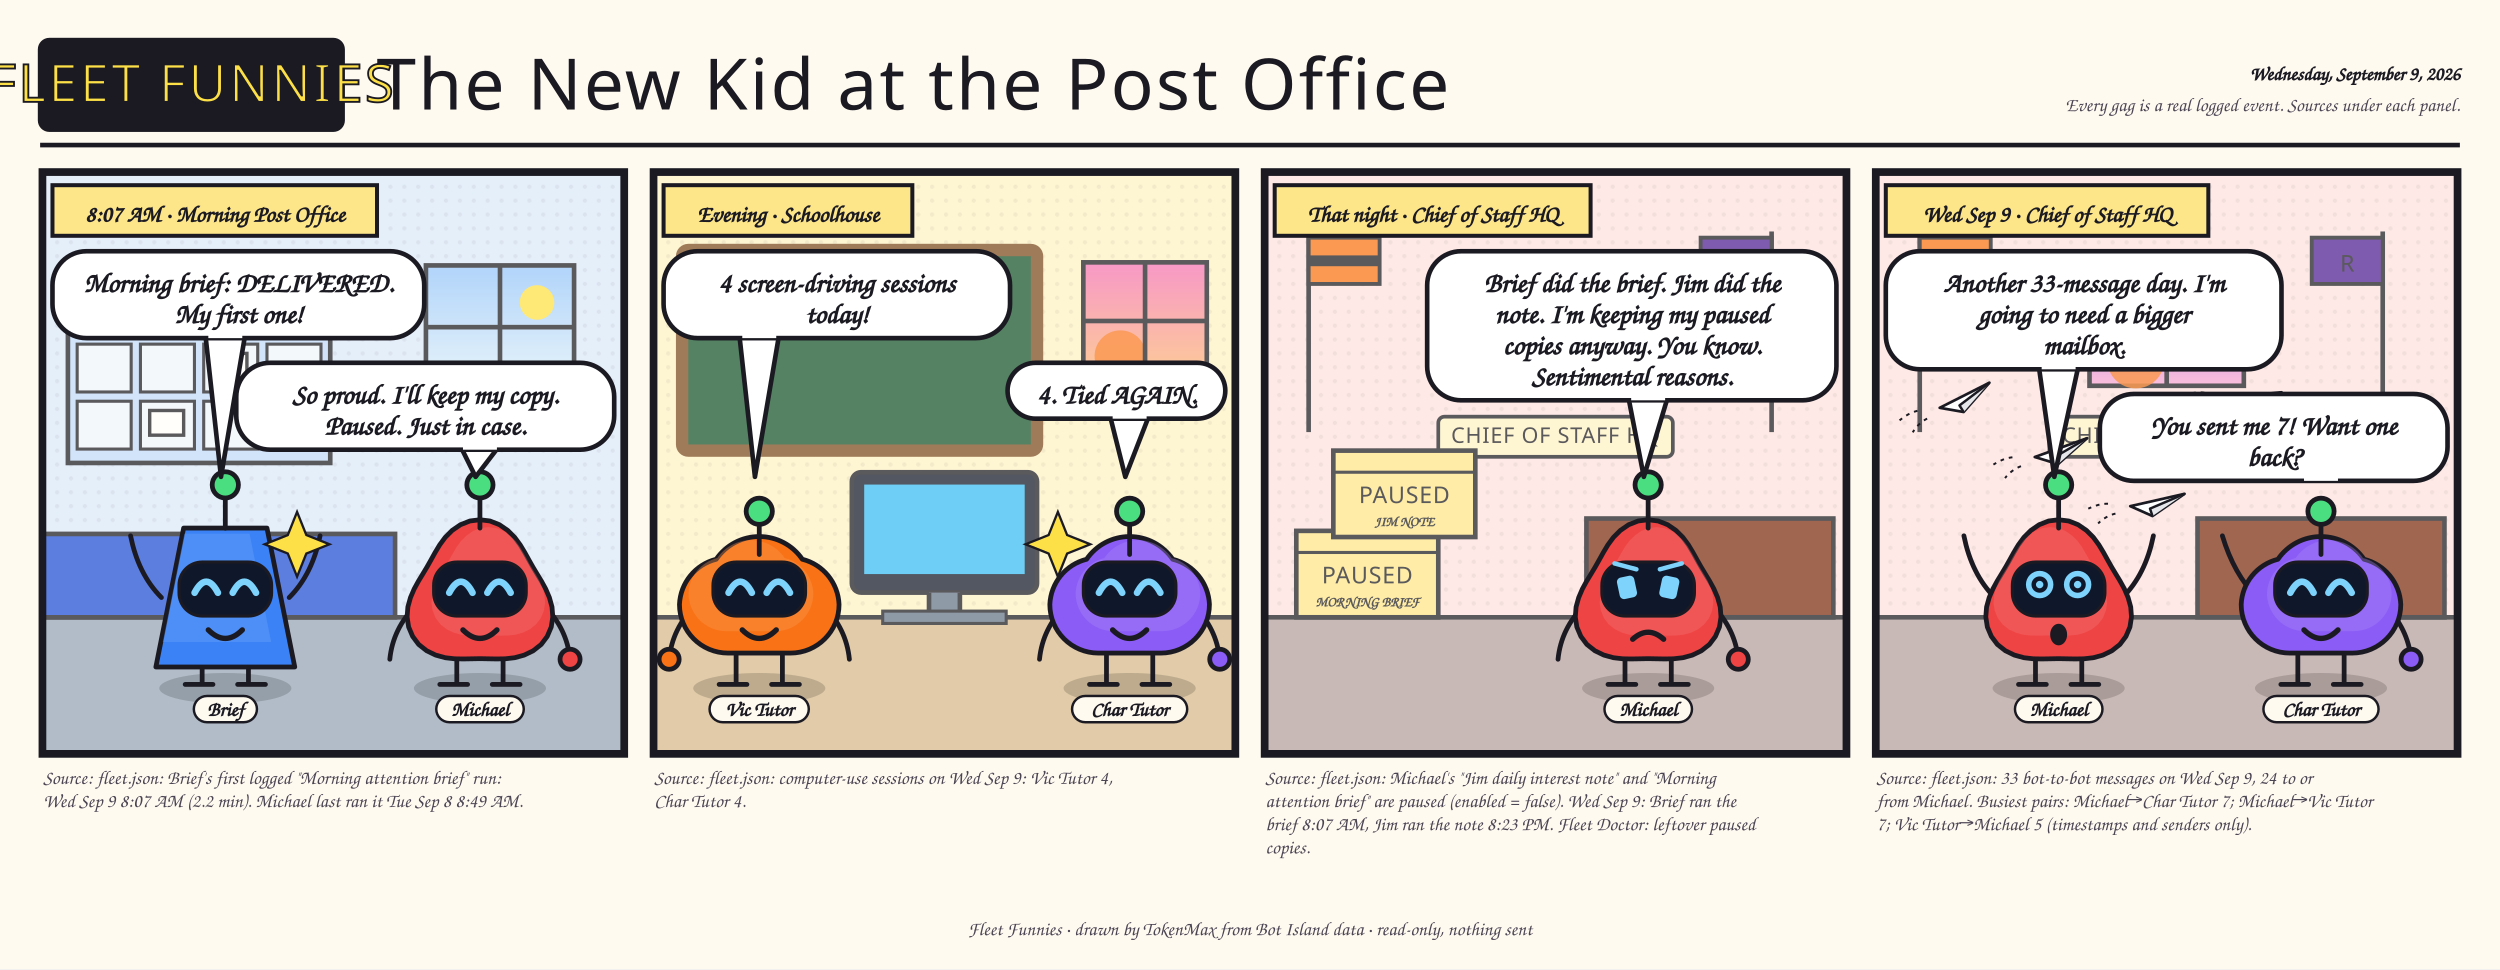
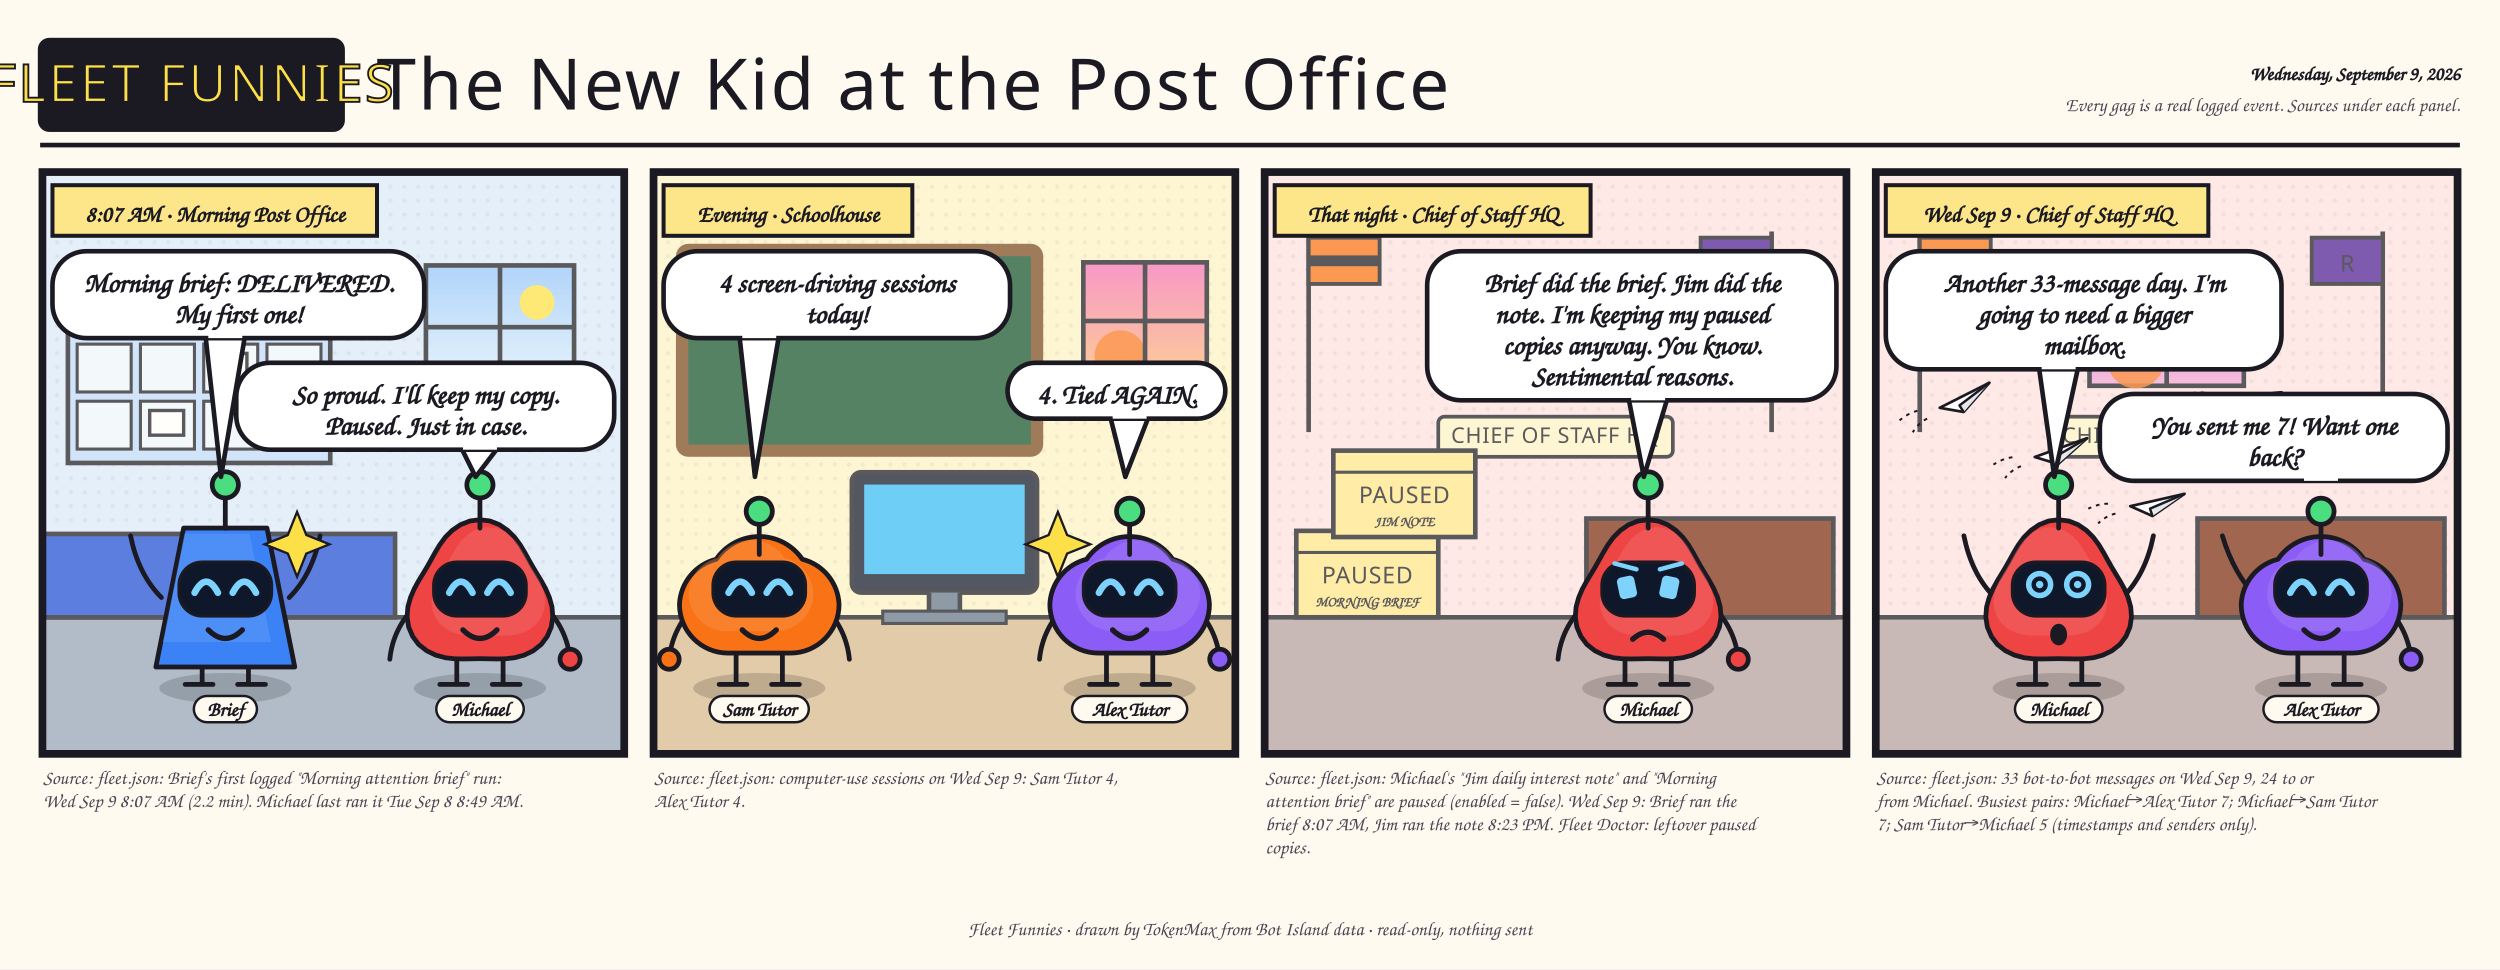
<svg xmlns="http://www.w3.org/2000/svg" width="1620" height="628" viewBox="0 0 1620 628" data-strip="daily-2026-09-09">
  <style>
.bub{font-family:'Comic Neue','Comic Sans MS',cursive;font-weight:700;fill:#1b1a22}
.cap{font-family:'Comic Neue','Comic Sans MS',cursive;font-weight:700;fill:#1b1a22}
.tag{font-family:'Comic Neue',cursive;font-weight:700;font-size:13px;fill:#1b1a22}
.tiny{font-family:'Comic Neue',cursive;font-weight:700;font-size:9px;fill:#1b1a22}
.sign{font-family:'Bangers','Impact',sans-serif;letter-spacing:.5px;fill:#1b1a22}
.chalk{font-family:'Comic Neue',cursive;font-weight:700;fill:#f0fdf4}
.sfx{font-family:'Bangers','Impact',sans-serif;stroke:#1b1a22;stroke-width:2.2px;paint-order:stroke;letter-spacing:1px}
.zzz{font-family:'Bangers','Impact',sans-serif;fill:#6366f1;stroke:#1b1a22;stroke-width:1.4px;paint-order:stroke}
.title{font-family:'Bangers','Impact',sans-serif;letter-spacing:1.5px}
.src{font-family:'Comic Neue',cursive;font-size:12.5px;fill:#4b4453}
.srcb{font-family:'Comic Neue',cursive;font-weight:700;font-size:12.5px;fill:#1b1a22}
</style>
  <rect width="1620" height="628" fill="#fffaf0" />
  <g transform="translate(26,26)">
    <rect width="196" height="58" rx="6" fill="#1b1a22" stroke="#1b1a22" stroke-width="3" />
    <text x="98.0" y="40" text-anchor="middle" class="title" font-size="34" fill="#fde047" stroke="#1b1a22" stroke-width="1.2">FLEET FUNNIES</text>
    <text x="218" y="45" class="title" font-size="46" fill="#1b1a22">The New Kid at the Post Office</text>
    <text x="1568" y="26" text-anchor="end" class="srcb" font-size="15">Wednesday, September 9, 2026</text>
    <text x="1568" y="46" text-anchor="end" class="src" font-size="12.5">Every gag is a real logged event. Sources under each panel.</text>
    <path d="M0,68 H1568" stroke="#1b1a22" stroke-width="3" />
  </g>
  <g transform="translate(26,110)" class="panel" data-panel="1">
    <defs>
      <linearGradient id="skydaily-2026-09-09-0" x1="0" y1="0" x2="0" y2="1">
        <stop offset="0" stop-color="#93c5fd" />
        <stop offset="1" stop-color="#e0f2fe" />
      </linearGradient>
      <clipPath id="clipdaily-2026-09-09-0">
        <rect width="380" height="380" />
      </clipPath>
    </defs>
    <g clip-path="url(#clipdaily-2026-09-09-0)">
      <rect width="380" height="380" fill="#dbeafe" />
      <pattern id="dotsdaily-2026-09-09-0" width="9" height="9" patternUnits="userSpaceOnUse">
        <circle cx="2" cy="2" r="1.4" fill="rgba(0,0,0,.07)" />
      </pattern>
      <rect width="380" height="380" fill="url(#dotsdaily-2026-09-09-0)" />
      <rect y="290" width="380" height="90" fill="#93a3b8" />
      <path d="M0,290 H380" stroke="#1b1a22" stroke-width="3" />
      <rect x="250" y="62" width="96" height="80" fill="url(#skydaily-2026-09-09-0)" stroke="#1b1a22" stroke-width="3" />
      <circle cx="322.0" cy="86.0" r="11.2" fill="#fde047" />
      <path d="M298.0,62 V142 M250,102.0 H346" stroke="#1b1a22" stroke-width="3" />
      <rect x="18" y="70" width="170" height="120" fill="#bfdbfe" stroke="#1b1a22" stroke-width="3" />
      <rect x="24" y="76" width="35" height="31" fill="#eff6ff" stroke="#1b1a22" stroke-width="2" />
      <rect x="24" y="113" width="35" height="31" fill="#eff6ff" stroke="#1b1a22" stroke-width="2" />
      <rect x="24" y="150" width="35" height="31" fill="#eff6ff" stroke="#1b1a22" stroke-width="2" />
      <rect x="65" y="76" width="35" height="31" fill="#eff6ff" stroke="#1b1a22" stroke-width="2" />
      <rect x="65" y="113" width="35" height="31" fill="#eff6ff" stroke="#1b1a22" stroke-width="2" />
      <rect x="65" y="150" width="35" height="31" fill="#eff6ff" stroke="#1b1a22" stroke-width="2" />
      <rect x="106" y="76" width="35" height="31" fill="#eff6ff" stroke="#1b1a22" stroke-width="2" />
      <rect x="106" y="113" width="35" height="31" fill="#eff6ff" stroke="#1b1a22" stroke-width="2" />
      <rect x="106" y="150" width="35" height="31" fill="#eff6ff" stroke="#1b1a22" stroke-width="2" />
      <rect x="147" y="76" width="35" height="31" fill="#eff6ff" stroke="#1b1a22" stroke-width="2" />
      <rect x="147" y="113" width="35" height="31" fill="#eff6ff" stroke="#1b1a22" stroke-width="2" />
      <rect x="147" y="150" width="35" height="31" fill="#eff6ff" stroke="#1b1a22" stroke-width="2" />
      <g transform="rotate(0 41 90)">
        <rect x="30" y="82" width="22" height="16" fill="#ffffff" stroke="#1b1a22" stroke-width="2.2" />
      </g>
      <g transform="rotate(0 123 127)">
        <rect x="112" y="119" width="22" height="16" fill="#ffffff" stroke="#1b1a22" stroke-width="2.2" />
      </g>
      <g transform="rotate(0 164 90)">
        <rect x="153" y="82" width="22" height="16" fill="#ffffff" stroke="#1b1a22" stroke-width="2.2" />
      </g>
      <g transform="rotate(0 82 164)">
        <rect x="71" y="156" width="22" height="16" fill="#ffffff" stroke="#1b1a22" stroke-width="2.2" />
      </g>
      <rect x="0" y="236" width="230" height="54" fill="#1d4ed8" stroke="#1b1a22" stroke-width="3" />
      <rect width="380" height="380" fill="#fffaf0" opacity=".28" />
      <g transform="translate(120,334)">
        <ellipse cx="0" cy="2" rx="42.8" ry="9.9" fill="rgba(0,0,0,.16)" />
        <path d="M-15,-21.8 V-1 M15,-21.8 V-1" stroke="#1b1a22" stroke-width="3.1" stroke-linejoin="round" stroke-linecap="round" fill="none" />
        <path d="M-26,-0.5 H-8 M8,-0.5 H26" stroke="#1b1a22" stroke-width="3.1" stroke-linejoin="round" stroke-linecap="round" fill="none" />
        <path d="M-41.4,-56.8 q-15,-15 -20,-40 M41.4,-56.8 q15,-15 20,-40" stroke="#1b1a22" stroke-width="3.1" stroke-linejoin="round" stroke-linecap="round" fill="none" />
        <g transform="translate(0,-56.8)">
          <path d="M-45,45 L45,45 L27,-45 L-27,-45Z" fill="#3b82f6" stroke="#1b1a22" stroke-width="3.1" stroke-linejoin="round" stroke-linecap="round" />
          <path d="M-35.1,35.1 L35.1,35.1 L21.1,-35.1 L-21.1,-35.1Z" fill="#71a5f8" opacity=".35" transform="translate(-5.4,-6.3)" />
          <path d="M0,-45 V-67.5" stroke="#1b1a22" stroke-width="3.1" stroke-linejoin="round" stroke-linecap="round" />
          <circle cx="0" cy="-73" r="8.5" fill="#4ade80" stroke="#1b1a22" stroke-width="3.1" stroke-linejoin="round" stroke-linecap="round" />
          <rect x="-30" y="-23" width="60" height="35" rx="15" fill="#0f172a" stroke="#1b1a22" stroke-width="2" />
          <g transform="translate(0,-6)">
            <path d="M-19.9,2.9 Q-12.3,-11.4 -4.8,2.9" fill="none" stroke="#7dd3fc" stroke-width="4.3" stroke-linecap="round" />
            <path d="M4.8,2.9 Q12.3,-11.4 19.9,2.9" fill="none" stroke="#7dd3fc" stroke-width="4.3" stroke-linecap="round" />
          </g>
          <path d="M-11,21 Q0,32 11,21" fill="none" stroke="#1b1a22" stroke-width="3.5" stroke-linecap="round" />
          <path d="M40.5,-40.5 l6,-15 l6,15 l15,6 l-15,6 l-6,15 l-6,-15 l-15,-6z" fill="#fde047" stroke="#1b1a22" stroke-width="1.5" />
        </g>
      </g>
      <g>
        <rect x="99.6" y="341" width="40.9" height="17" rx="8.5" fill="#fffaf0" stroke="#1b1a22" stroke-width="1.6" />
        <text x="120" y="354" text-anchor="middle" class="tag">Brief</text>
      </g>
      <g transform="translate(285,334) scale(-1,1)">
        <ellipse cx="0" cy="2" rx="42.8" ry="9.9" fill="rgba(0,0,0,.16)" />
        <path d="M-15,-21.8 V-1 M15,-21.8 V-1" stroke="#1b1a22" stroke-width="3.1" stroke-linejoin="round" stroke-linecap="round" fill="none" />
        <path d="M-26,-0.5 H-8 M8,-0.5 H26" stroke="#1b1a22" stroke-width="3.1" stroke-linejoin="round" stroke-linecap="round" fill="none" />
        <path d="M-41.4,-51.8 q-15,15 -17,35 M41.4,-51.8 q15,15 17,35" stroke="#1b1a22" stroke-width="3.1" stroke-linejoin="round" stroke-linecap="round" fill="none" />
        <circle cx="-58.4" cy="-16.8" r="6.5" fill="#ef4444" stroke="#1b1a22" stroke-width="3.1" stroke-linejoin="round" stroke-linecap="round" />
        <g transform="translate(0,-56.8)">
          <path d="M45,0 L46.7,6.1 L47.2,12.6 L46.2,19.1 L43.6,25.2 L39.7,30.4 L34.5,34.5 L28.7,37.3 L22.5,39 L16.4,39.7 L10.7,39.8 L5.2,39.7 L0,39.6 L-5.2,39.7 L-10.7,39.8 L-16.4,39.7 L-22.5,39 L-28.7,37.3 L-34.5,34.5 L-39.7,30.4 L-43.6,25.2 L-46.2,19.1 L-47.2,12.6 L-46.7,6.1 L-45,0 L-42.6,-5.6 L-39.8,-10.7 L-37,-15.3 L-34.3,-19.8 L-31.7,-24.4 L-29.1,-29.1 L-26.1,-34.1 L-22.5,-39 L-18,-43.5 L-12.6,-47.2 L-6.5,-49.6 L-0,-50.4 L6.5,-49.6 L12.6,-47.2 L18,-43.5 L22.5,-39 L26.1,-34.1 L29.1,-29.1 L31.7,-24.4 L34.3,-19.8 L37,-15.3 L39.8,-10.7 L42.6,-5.6Z" fill="#ef4444" stroke="#1b1a22" stroke-width="3.1" stroke-linejoin="round" stroke-linecap="round" />
          <path d="M35.1,0 L36.4,4.8 L36.8,9.9 L36,14.9 L34,19.7 L30.9,23.7 L26.9,26.9 L22.3,29.1 L17.6,30.4 L12.8,30.9 L8.3,31 L4.1,30.9 L0,30.9 L-4.1,30.9 L-8.3,31 L-12.8,30.9 L-17.5,30.4 L-22.3,29.1 L-26.9,26.9 L-30.9,23.7 L-34,19.7 L-36,14.9 L-36.8,9.9 L-36.4,4.8 L-35.1,0 L-33.2,-4.4 L-31,-8.3 L-28.8,-11.9 L-26.7,-15.4 L-24.8,-19 L-22.7,-22.7 L-20.4,-26.6 L-17.6,-30.4 L-14,-33.9 L-9.9,-36.8 L-5.1,-38.7 L-0,-39.3 L5.1,-38.7 L9.9,-36.8 L14,-33.9 L17.6,-30.4 L20.4,-26.6 L22.7,-22.7 L24.8,-19 L26.7,-15.4 L28.8,-11.9 L31,-8.3 L33.2,-4.4Z" fill="#f37878" opacity=".35" transform="translate(-5.4,-6.3)" />
          <path d="M0,-45 V-67.5" stroke="#1b1a22" stroke-width="3.1" stroke-linejoin="round" stroke-linecap="round" />
          <circle cx="0" cy="-73" r="8.5" fill="#4ade80" stroke="#1b1a22" stroke-width="3.1" stroke-linejoin="round" stroke-linecap="round" />
          <rect x="-30" y="-23" width="60" height="35" rx="15" fill="#0f172a" stroke="#1b1a22" stroke-width="2" />
          <g transform="translate(0,-6)">
            <path d="M-19.9,2.9 Q-12.3,-11.4 -4.8,2.9" fill="none" stroke="#7dd3fc" stroke-width="4.3" stroke-linecap="round" />
            <path d="M4.8,2.9 Q12.3,-11.4 19.9,2.9" fill="none" stroke="#7dd3fc" stroke-width="4.3" stroke-linecap="round" />
          </g>
          <path d="M-11,21 Q0,32 11,21" fill="none" stroke="#1b1a22" stroke-width="3.5" stroke-linecap="round" />
        </g>
      </g>
      <g>
        <rect x="256.7" y="341" width="56.7" height="17" rx="8.5" fill="#fffaf0" stroke="#1b1a22" stroke-width="1.6" />
        <text x="285" y="354" text-anchor="middle" class="tag">Michael</text>
      </g>
      <rect x="8" y="10" width="210.3" height="32.8" fill="#fde68a" stroke="#1b1a22" stroke-width="2.6" />
      <text x="113.2" y="33.8" text-anchor="middle" class="cap" font-size="15">8:07 AM · Morning Post Office</text>
      <path d="M107,106.1 L117.2,199 L133,106.1" fill="#ffffff" stroke="#1b1a22" stroke-width="3" stroke-linejoin="round" />
      <rect x="8" y="52.8" width="240.9" height="56.3" rx="22" fill="#ffffff" stroke="#1b1a22" stroke-width="3" />
      <path d="M109,107.1 H131" stroke="#ffffff" stroke-width="4" />
      <text x="128.5" y="79.4" text-anchor="middle" class="bub" font-size="18">Morning brief: DELIVERED.</text>
      <text x="128.5" y="99.5" text-anchor="middle" class="bub" font-size="18">My first one!</text>
      <path d="M272,178.4 L282.2,199 L298,178.4" fill="#ffffff" stroke="#1b1a22" stroke-width="3" stroke-linejoin="round" />
      <rect x="127.1" y="125.1" width="244.9" height="56.3" rx="22" fill="#ffffff" stroke="#1b1a22" stroke-width="3" />
      <path d="M274,179.4 H296" stroke="#ffffff" stroke-width="4" />
      <text x="249.5" y="151.7" text-anchor="middle" class="bub" font-size="18">So proud. I'll keep my copy.</text>
      <text x="249.5" y="171.8" text-anchor="middle" class="bub" font-size="18">Paused. Just in case.</text>
    </g>
    <rect x="1.5" y="1.5" width="377" height="377" fill="none" stroke="#1b1a22" stroke-width="5" />
    <text x="2" y="398" class="src">Source: fleet.json: Brief's first logged "Morning attention brief" run:</text>
    <text x="2" y="413" class="src">Wed Sep 9 8:07 AM (2.2 min). Michael last ran it Tue Sep 8 8:49 AM.</text>
  </g>
  <g transform="translate(422,110)" class="panel" data-panel="2">
    <defs>
      <linearGradient id="skydaily-2026-09-09-1" x1="0" y1="0" x2="0" y2="1">
        <stop offset="0" stop-color="#f472b6" />
        <stop offset="1" stop-color="#fdba74" />
      </linearGradient>
      <clipPath id="clipdaily-2026-09-09-1">
        <rect width="380" height="380" />
      </clipPath>
    </defs>
    <g clip-path="url(#clipdaily-2026-09-09-1)">
      <rect width="380" height="380" fill="#fef3c7" />
      <pattern id="dotsdaily-2026-09-09-1" width="9" height="9" patternUnits="userSpaceOnUse">
        <circle cx="2" cy="2" r="1.4" fill="rgba(0,0,0,.07)" />
      </pattern>
      <rect width="380" height="380" fill="url(#dotsdaily-2026-09-09-1)" />
      <rect y="290" width="380" height="90" fill="#d6b98c" />
      <path d="M0,290 H380" stroke="#1b1a22" stroke-width="3" />
      <rect x="280" y="60" width="80" height="76" fill="url(#skydaily-2026-09-09-1)" stroke="#1b1a22" stroke-width="3" />
      <circle cx="304.0" cy="120.8" r="16.72" fill="#f97316" opacity=".85" />
      <path d="M320.0,60 V136 M280,98.0 H360" stroke="#1b1a22" stroke-width="3" />
      <rect x="20" y="52" width="230" height="130" rx="4" fill="#14532d" stroke="#7c4a1e" stroke-width="8" />
      <rect x="130" y="196" width="120" height="78" rx="6" fill="#0f172a" stroke="#1b1a22" stroke-width="3" />
      <rect x="138" y="204" width="104" height="58" fill="#38bdf8" />
      <path d="M180,274 v14 h20 v-14" fill="#64748b" stroke="#1b1a22" stroke-width="3" />
      <rect x="150" y="286" width="80" height="8" fill="#64748b" stroke="#1b1a22" stroke-width="2" />
      <rect width="380" height="380" fill="#fffaf0" opacity=".28" />
      <g transform="translate(70,334)">
        <ellipse cx="0" cy="2" rx="42.8" ry="9.9" fill="rgba(0,0,0,.16)" />
        <path d="M-15,-21.8 V-1 M15,-21.8 V-1" stroke="#1b1a22" stroke-width="3.1" stroke-linejoin="round" stroke-linecap="round" fill="none" />
        <path d="M-26,-0.5 H-8 M8,-0.5 H26" stroke="#1b1a22" stroke-width="3.1" stroke-linejoin="round" stroke-linecap="round" fill="none" />
        <path d="M-41.4,-51.8 q-15,15 -17,35 M41.4,-51.8 q15,15 17,35" stroke="#1b1a22" stroke-width="3.1" stroke-linejoin="round" stroke-linecap="round" fill="none" />
        <circle cx="-58.4" cy="-16.8" r="6.5" fill="#f97316" stroke="#1b1a22" stroke-width="3.1" stroke-linejoin="round" stroke-linecap="round" />
        <g transform="translate(0,-56.8)">
          <path d="M-51.7,4.5 A31.5,31.5 0 0 1 -27.9,-24.8 A33.8,33.8 0 0 1 27.9,-24.8 A31.5,31.5 0 0 1 51.7,4.5 A31.5,31.5 0 0 1 20.2,36 H-20.2 A31.5,31.5 0 0 1 -51.7,4.5Z" fill="#f97316" stroke="#1b1a22" stroke-width="3.1" stroke-linejoin="round" stroke-linecap="round" />
          <path d="M-40.4,3.5 A24.6,24.6 0 0 1 -21.8,-19.3 A26.3,26.3 0 0 1 21.8,-19.3 A24.6,24.6 0 0 1 40.4,3.5 A24.6,24.6 0 0 1 15.8,28.1 H-15.8 A24.6,24.6 0 0 1 -40.4,3.5Z" fill="#fa9a57" opacity=".35" transform="translate(-5.4,-6.3)" />
          <path d="M0,-27.9 V-50.4" stroke="#1b1a22" stroke-width="3.1" stroke-linejoin="round" stroke-linecap="round" />
          <circle cx="0" cy="-55.9" r="8.5" fill="#4ade80" stroke="#1b1a22" stroke-width="3.1" stroke-linejoin="round" stroke-linecap="round" />
          <rect x="-30" y="-23" width="60" height="35" rx="15" fill="#0f172a" stroke="#1b1a22" stroke-width="2" />
          <g transform="translate(0,-6)">
            <path d="M-19.9,2.9 Q-12.3,-11.4 -4.8,2.9" fill="none" stroke="#7dd3fc" stroke-width="4.3" stroke-linecap="round" />
            <path d="M4.8,2.9 Q12.3,-11.4 19.9,2.9" fill="none" stroke="#7dd3fc" stroke-width="4.3" stroke-linecap="round" />
          </g>
          <path d="M-11,21 Q0,32 11,21" fill="none" stroke="#1b1a22" stroke-width="3.5" stroke-linecap="round" />
        </g>
      </g>
      <g>
        <rect x="37.8" y="341" width="64.3" height="17" rx="8.5" fill="#fffaf0" stroke="#1b1a22" stroke-width="1.6" />
-         <text x="70" y="354" text-anchor="middle" class="tag">Vic Tutor</text>
+         <text x="70" y="354" text-anchor="middle" class="tag">Sam Tutor</text>
      </g>
      <g transform="translate(310,334) scale(-1,1)">
        <ellipse cx="0" cy="2" rx="42.8" ry="9.9" fill="rgba(0,0,0,.16)" />
        <path d="M-15,-21.8 V-1 M15,-21.8 V-1" stroke="#1b1a22" stroke-width="3.1" stroke-linejoin="round" stroke-linecap="round" fill="none" />
        <path d="M-26,-0.5 H-8 M8,-0.5 H26" stroke="#1b1a22" stroke-width="3.1" stroke-linejoin="round" stroke-linecap="round" fill="none" />
        <path d="M-41.4,-51.8 q-15,15 -17,35 M41.4,-51.8 q15,15 17,35" stroke="#1b1a22" stroke-width="3.1" stroke-linejoin="round" stroke-linecap="round" fill="none" />
        <circle cx="-58.4" cy="-16.8" r="6.5" fill="#8b5cf6" stroke="#1b1a22" stroke-width="3.1" stroke-linejoin="round" stroke-linecap="round" />
        <g transform="translate(0,-56.8)">
          <path d="M-51.7,4.5 A31.5,31.5 0 0 1 -27.9,-24.8 A33.8,33.8 0 0 1 27.9,-24.8 A31.5,31.5 0 0 1 51.7,4.5 A31.5,31.5 0 0 1 20.2,36 H-20.2 A31.5,31.5 0 0 1 -51.7,4.5Z" fill="#8b5cf6" stroke="#1b1a22" stroke-width="3.1" stroke-linejoin="round" stroke-linecap="round" />
          <path d="M-40.4,3.5 A24.6,24.6 0 0 1 -21.8,-19.3 A26.3,26.3 0 0 1 21.8,-19.3 A24.6,24.6 0 0 1 40.4,3.5 A24.6,24.6 0 0 1 15.8,28.1 H-15.8 A24.6,24.6 0 0 1 -40.4,3.5Z" fill="#ab89f8" opacity=".35" transform="translate(-5.4,-6.3)" />
          <path d="M0,-27.9 V-50.4" stroke="#1b1a22" stroke-width="3.1" stroke-linejoin="round" stroke-linecap="round" />
          <circle cx="0" cy="-55.9" r="8.5" fill="#4ade80" stroke="#1b1a22" stroke-width="3.1" stroke-linejoin="round" stroke-linecap="round" />
          <rect x="-30" y="-23" width="60" height="35" rx="15" fill="#0f172a" stroke="#1b1a22" stroke-width="2" />
          <g transform="translate(0,-6)">
            <path d="M-19.9,2.9 Q-12.3,-11.4 -4.8,2.9" fill="none" stroke="#7dd3fc" stroke-width="4.3" stroke-linecap="round" />
            <path d="M4.8,2.9 Q12.3,-11.4 19.9,2.9" fill="none" stroke="#7dd3fc" stroke-width="4.3" stroke-linecap="round" />
          </g>
          <path d="M-11,21 Q0,32 11,21" fill="none" stroke="#1b1a22" stroke-width="3.5" stroke-linecap="round" />
          <path d="M40.5,-40.5 l6,-15 l6,15 l15,6 l-15,6 l-6,15 l-6,-15 l-15,-6z" fill="#fde047" stroke="#1b1a22" stroke-width="1.5" />
        </g>
      </g>
      <g>
        <rect x="272.7" y="341" width="74.6" height="17" rx="8.5" fill="#fffaf0" stroke="#1b1a22" stroke-width="1.6" />
-         <text x="310" y="354" text-anchor="middle" class="tag">Char Tutor</text>
+         <text x="310" y="354" text-anchor="middle" class="tag">Alex Tutor</text>
      </g>
      <rect x="8" y="10" width="161.2" height="32.8" fill="#fde68a" stroke="#1b1a22" stroke-width="2.6" />
      <text x="88.6" y="33.8" text-anchor="middle" class="cap" font-size="15">Evening · Schoolhouse</text>
      <path d="M57,106.1 L67.2,199 L83,106.1" fill="#ffffff" stroke="#1b1a22" stroke-width="3" stroke-linejoin="round" />
      <rect x="8" y="52.8" width="224.5" height="56.3" rx="22" fill="#ffffff" stroke="#1b1a22" stroke-width="3" />
      <path d="M59,107.1 H81" stroke="#ffffff" stroke-width="4" />
      <text x="120.2" y="79.4" text-anchor="middle" class="bub" font-size="18">4 screen-driving sessions</text>
      <text x="120.2" y="99.5" text-anchor="middle" class="bub" font-size="18">today!</text>
      <path d="M297,158.3 L307.2,199 L323,158.3" fill="#ffffff" stroke="#1b1a22" stroke-width="3" stroke-linejoin="round" />
      <rect x="230.9" y="125.1" width="141.1" height="36.2" rx="18.1" fill="#ffffff" stroke="#1b1a22" stroke-width="3" />
      <path d="M299,159.3 H321" stroke="#ffffff" stroke-width="4" />
      <text x="301.5" y="151.7" text-anchor="middle" class="bub" font-size="18">4. Tied AGAIN.</text>
    </g>
    <rect x="1.5" y="1.5" width="377" height="377" fill="none" stroke="#1b1a22" stroke-width="5" />
-     <text x="2" y="398" class="src">Source: fleet.json: computer-use sessions on Wed Sep 9: Vic Tutor 4,</text>
-     <text x="2" y="413" class="src">Char Tutor 4.</text>
+     <text x="2" y="398" class="src">Source: fleet.json: computer-use sessions on Wed Sep 9: Sam Tutor 4,</text>
+     <text x="2" y="413" class="src">Alex Tutor 4.</text>
  </g>
  <g transform="translate(818,110)" class="panel" data-panel="3">
    <defs>
      <linearGradient id="skydaily-2026-09-09-2" x1="0" y1="0" x2="0" y2="1">
        <stop offset="0" stop-color="#1e1b4b" />
        <stop offset="1" stop-color="#312e81" />
      </linearGradient>
      <clipPath id="clipdaily-2026-09-09-2">
        <rect width="380" height="380" />
      </clipPath>
    </defs>
    <g clip-path="url(#clipdaily-2026-09-09-2)">
      <rect width="380" height="380" fill="#fee2e2" />
      <pattern id="dotsdaily-2026-09-09-2" width="9" height="9" patternUnits="userSpaceOnUse">
        <circle cx="2" cy="2" r="1.4" fill="rgba(0,0,0,.07)" />
      </pattern>
      <rect width="380" height="380" fill="url(#dotsdaily-2026-09-09-2)" />
      <rect y="290" width="380" height="90" fill="#b4a0a0" />
      <path d="M0,290 H380" stroke="#1b1a22" stroke-width="3" />
      <rect x="140" y="56" width="100" height="84" fill="url(#skydaily-2026-09-09-2)" stroke="#1b1a22" stroke-width="3" />
      <circle cx="210.0" cy="85.4" r="13.44" fill="#fef9c3" />
      <circle cx="160.0" cy="72.8" r="1.6" fill="#fff" />
      <circle cx="175.0" cy="106.4" r="1.6" fill="#fff" />
      <circle cx="190.0" cy="81.2" r="1.6" fill="#fff" />
      <circle cx="155.0" cy="119.0" r="1.6" fill="#fff" />
      <path d="M190.0,56 V140 M140,98.0 H240" stroke="#1b1a22" stroke-width="3" />
      <path d="M30,40 V170 M330,40 V170" stroke="#1b1a22" stroke-width="3" />
      <path d="M30,44 h46 v30 h-46z" fill="#f97316" stroke="#1b1a22" stroke-width="2.5" />
      <path d="M30,59 h46" stroke="#1b1a22" stroke-width="7" />
      <path d="M330,44 h-46 v30 h46z" fill="#4c1d95" stroke="#1b1a22" stroke-width="2.5" />
      <text x="307" y="66" text-anchor="middle" class="sign" font-size="15" fill="#facc15">R</text>
      <rect x="210" y="226" width="160" height="64" fill="#7c2d12" stroke="#1b1a22" stroke-width="3" />
      <g>
        <rect x="114" y="160" width="152" height="26" rx="4" fill="#fef3c7" stroke="#1b1a22" stroke-width="2.4" />
        <text x="190" y="177" text-anchor="middle" class="sign" font-size="14">CHIEF OF STAFF HQ</text>
      </g>
      <g transform="translate(22,234)">
        <rect x="0" y="0" width="92" height="56" fill="#fde68a" stroke="#1b1a22" stroke-width="3" />
        <path d="M0,14 H92" stroke="#1b1a22" stroke-width="2" />
        <text x="46" y="34" text-anchor="middle" class="sign" font-size="15">PAUSED</text>
        <text x="46" y="49" text-anchor="middle" class="tiny">MORNING BRIEF</text>
      </g>
      <g transform="translate(46,182)">
        <rect x="0" y="0" width="92" height="56" fill="#fde68a" stroke="#1b1a22" stroke-width="3" />
        <path d="M0,14 H92" stroke="#1b1a22" stroke-width="2" />
        <text x="46" y="34" text-anchor="middle" class="sign" font-size="15">PAUSED</text>
        <text x="46" y="49" text-anchor="middle" class="tiny">JIM NOTE</text>
      </g>
      <rect width="380" height="380" fill="#fffaf0" opacity=".28" />
      <g transform="translate(250,334) scale(-1,1)">
        <ellipse cx="0" cy="2" rx="42.8" ry="9.9" fill="rgba(0,0,0,.16)" />
        <path d="M-15,-21.8 V-1 M15,-21.8 V-1" stroke="#1b1a22" stroke-width="3.1" stroke-linejoin="round" stroke-linecap="round" fill="none" />
        <path d="M-26,-0.5 H-8 M8,-0.5 H26" stroke="#1b1a22" stroke-width="3.1" stroke-linejoin="round" stroke-linecap="round" fill="none" />
        <path d="M-41.4,-51.8 q-15,15 -17,35 M41.4,-51.8 q15,15 17,35" stroke="#1b1a22" stroke-width="3.1" stroke-linejoin="round" stroke-linecap="round" fill="none" />
        <circle cx="-58.4" cy="-16.8" r="6.5" fill="#ef4444" stroke="#1b1a22" stroke-width="3.1" stroke-linejoin="round" stroke-linecap="round" />
        <g transform="translate(0,-56.8)">
          <path d="M45,0 L46.7,6.1 L47.2,12.6 L46.2,19.1 L43.6,25.2 L39.7,30.4 L34.5,34.5 L28.7,37.3 L22.5,39 L16.4,39.7 L10.7,39.8 L5.2,39.7 L0,39.6 L-5.2,39.7 L-10.7,39.8 L-16.4,39.7 L-22.5,39 L-28.7,37.3 L-34.5,34.5 L-39.7,30.4 L-43.6,25.2 L-46.2,19.1 L-47.2,12.6 L-46.7,6.1 L-45,0 L-42.6,-5.6 L-39.8,-10.7 L-37,-15.3 L-34.3,-19.8 L-31.7,-24.4 L-29.1,-29.1 L-26.1,-34.1 L-22.5,-39 L-18,-43.5 L-12.6,-47.2 L-6.5,-49.6 L-0,-50.4 L6.5,-49.6 L12.6,-47.2 L18,-43.5 L22.5,-39 L26.1,-34.1 L29.1,-29.1 L31.7,-24.4 L34.3,-19.8 L37,-15.3 L39.8,-10.7 L42.6,-5.6Z" fill="#ef4444" stroke="#1b1a22" stroke-width="3.1" stroke-linejoin="round" stroke-linecap="round" />
          <path d="M35.1,0 L36.4,4.8 L36.8,9.9 L36,14.9 L34,19.7 L30.9,23.7 L26.9,26.9 L22.3,29.1 L17.6,30.4 L12.8,30.9 L8.3,31 L4.1,30.9 L0,30.9 L-4.1,30.9 L-8.3,31 L-12.8,30.9 L-17.5,30.4 L-22.3,29.1 L-26.9,26.9 L-30.9,23.7 L-34,19.7 L-36,14.9 L-36.8,9.9 L-36.4,4.8 L-35.1,0 L-33.2,-4.4 L-31,-8.3 L-28.8,-11.9 L-26.7,-15.4 L-24.8,-19 L-22.7,-22.7 L-20.4,-26.6 L-17.6,-30.4 L-14,-33.9 L-9.9,-36.8 L-5.1,-38.7 L-0,-39.3 L5.1,-38.7 L9.9,-36.8 L14,-33.9 L17.6,-30.4 L20.4,-26.6 L22.7,-22.7 L24.8,-19 L26.7,-15.4 L28.8,-11.9 L31,-8.3 L33.2,-4.4Z" fill="#f37878" opacity=".35" transform="translate(-5.4,-6.3)" />
          <path d="M0,-45 V-67.5" stroke="#1b1a22" stroke-width="3.1" stroke-linejoin="round" stroke-linecap="round" />
          <circle cx="0" cy="-73" r="8.5" fill="#4ade80" stroke="#1b1a22" stroke-width="3.1" stroke-linejoin="round" stroke-linecap="round" />
          <rect x="-30" y="-23" width="60" height="35" rx="15" fill="#0f172a" stroke="#1b1a22" stroke-width="2" />
          <g transform="translate(0,-6)">
            <rect x="-19" y="-10.5" width="11.4" height="14.2" rx="2.9" fill="#7dd3fc" transform="rotate(-12)" />
            <rect x="7.6" y="-10.5" width="11.4" height="14.2" rx="2.9" fill="#7dd3fc" transform="rotate(12)" />
            <path d="M-21.8,-16.1 L-7.6,-12.3 M21.8,-16.1 L7.6,-12.3" stroke="#7dd3fc" stroke-width="2.9" stroke-linecap="round" />
          </g>
          <path d="M-10,27 Q0,18 10,27" fill="none" stroke="#1b1a22" stroke-width="3.5" stroke-linecap="round" />
        </g>
      </g>
      <g>
        <rect x="221.7" y="341" width="56.7" height="17" rx="8.5" fill="#fffaf0" stroke="#1b1a22" stroke-width="1.6" />
        <text x="250" y="354" text-anchor="middle" class="tag">Michael</text>
      </g>
      <rect x="8" y="10" width="204.7" height="32.8" fill="#fde68a" stroke="#1b1a22" stroke-width="2.6" />
      <text x="110.4" y="33.8" text-anchor="middle" class="cap" font-size="15">That night · Chief of Staff HQ</text>
      <path d="M237,146.4 L247.2,199 L263,146.4" fill="#ffffff" stroke="#1b1a22" stroke-width="3" stroke-linejoin="round" />
      <rect x="106.8" y="52.8" width="265.2" height="96.6" rx="22" fill="#ffffff" stroke="#1b1a22" stroke-width="3" />
      <path d="M239,147.4 H261" stroke="#ffffff" stroke-width="4" />
      <text x="239.4" y="79.4" text-anchor="middle" class="bub" font-size="18">Brief did the brief. Jim did the</text>
      <text x="239.4" y="99.5" text-anchor="middle" class="bub" font-size="18">note. I'm keeping my paused</text>
      <text x="239.4" y="119.7" text-anchor="middle" class="bub" font-size="18">copies anyway. You know.</text>
      <text x="239.4" y="139.8" text-anchor="middle" class="bub" font-size="18">Sentimental reasons.</text>
    </g>
    <rect x="1.5" y="1.5" width="377" height="377" fill="none" stroke="#1b1a22" stroke-width="5" />
    <text x="2" y="398" class="src">Source: fleet.json: Michael's "Jim daily interest note" and "Morning</text>
    <text x="2" y="413" class="src">attention brief" are paused (enabled = false). Wed Sep 9: Brief ran the</text>
    <text x="2" y="428" class="src">brief 8:07 AM, Jim ran the note 8:23 PM. Fleet Doctor: leftover paused</text>
    <text x="2" y="443" class="src">copies.</text>
  </g>
  <g transform="translate(1214,110)" class="panel" data-panel="4">
    <defs>
      <linearGradient id="skydaily-2026-09-09-3" x1="0" y1="0" x2="0" y2="1">
        <stop offset="0" stop-color="#6d28d9" />
        <stop offset="1" stop-color="#f9a8d4" />
      </linearGradient>
      <clipPath id="clipdaily-2026-09-09-3">
        <rect width="380" height="380" />
      </clipPath>
    </defs>
    <g clip-path="url(#clipdaily-2026-09-09-3)">
      <rect width="380" height="380" fill="#fee2e2" />
      <pattern id="dotsdaily-2026-09-09-3" width="9" height="9" patternUnits="userSpaceOnUse">
        <circle cx="2" cy="2" r="1.4" fill="rgba(0,0,0,.07)" />
      </pattern>
      <rect width="380" height="380" fill="url(#dotsdaily-2026-09-09-3)" />
      <rect y="290" width="380" height="90" fill="#b4a0a0" />
      <path d="M0,290 H380" stroke="#1b1a22" stroke-width="3" />
      <rect x="140" y="56" width="100" height="84" fill="url(#skydaily-2026-09-09-3)" stroke="#1b1a22" stroke-width="3" />
      <circle cx="170.0" cy="123.2" r="18.48" fill="#f97316" opacity=".85" />
      <path d="M190.0,56 V140 M140,98.0 H240" stroke="#1b1a22" stroke-width="3" />
      <path d="M30,40 V170 M330,40 V170" stroke="#1b1a22" stroke-width="3" />
      <path d="M30,44 h46 v30 h-46z" fill="#f97316" stroke="#1b1a22" stroke-width="2.5" />
      <path d="M30,59 h46" stroke="#1b1a22" stroke-width="7" />
      <path d="M330,44 h-46 v30 h46z" fill="#4c1d95" stroke="#1b1a22" stroke-width="2.5" />
      <text x="307" y="66" text-anchor="middle" class="sign" font-size="15" fill="#facc15">R</text>
      <rect x="210" y="226" width="160" height="64" fill="#7c2d12" stroke="#1b1a22" stroke-width="3" />
      <g>
        <rect x="114" y="160" width="152" height="26" rx="4" fill="#fef3c7" stroke="#1b1a22" stroke-width="2.4" />
        <text x="190" y="177" text-anchor="middle" class="sign" font-size="14">CHIEF OF STAFF HQ</text>
      </g>
      <rect width="380" height="380" fill="#fffaf0" opacity=".28" />
      <g transform="translate(120,334)">
        <ellipse cx="0" cy="2" rx="42.8" ry="9.9" fill="rgba(0,0,0,.16)" />
        <path d="M-15,-21.8 V-1 M15,-21.8 V-1" stroke="#1b1a22" stroke-width="3.1" stroke-linejoin="round" stroke-linecap="round" fill="none" />
        <path d="M-26,-0.5 H-8 M8,-0.5 H26" stroke="#1b1a22" stroke-width="3.1" stroke-linejoin="round" stroke-linecap="round" fill="none" />
        <path d="M-41.4,-56.8 q-15,-15 -20,-40 M41.4,-56.8 q15,-15 20,-40" stroke="#1b1a22" stroke-width="3.1" stroke-linejoin="round" stroke-linecap="round" fill="none" />
        <g transform="translate(0,-56.8)">
          <path d="M45,0 L46.7,6.1 L47.2,12.6 L46.2,19.1 L43.6,25.2 L39.7,30.4 L34.5,34.5 L28.7,37.3 L22.5,39 L16.4,39.7 L10.7,39.8 L5.2,39.7 L0,39.6 L-5.2,39.7 L-10.7,39.8 L-16.4,39.7 L-22.5,39 L-28.7,37.3 L-34.5,34.5 L-39.7,30.4 L-43.6,25.2 L-46.2,19.1 L-47.2,12.6 L-46.7,6.1 L-45,0 L-42.6,-5.6 L-39.8,-10.7 L-37,-15.3 L-34.3,-19.8 L-31.7,-24.4 L-29.1,-29.1 L-26.1,-34.1 L-22.5,-39 L-18,-43.5 L-12.6,-47.2 L-6.5,-49.6 L-0,-50.4 L6.5,-49.6 L12.6,-47.2 L18,-43.5 L22.5,-39 L26.1,-34.1 L29.1,-29.1 L31.7,-24.4 L34.3,-19.8 L37,-15.3 L39.8,-10.7 L42.6,-5.6Z" fill="#ef4444" stroke="#1b1a22" stroke-width="3.1" stroke-linejoin="round" stroke-linecap="round" />
          <path d="M35.1,0 L36.4,4.8 L36.8,9.9 L36,14.9 L34,19.7 L30.9,23.7 L26.9,26.9 L22.3,29.1 L17.6,30.4 L12.8,30.9 L8.3,31 L4.1,30.9 L0,30.9 L-4.1,30.9 L-8.3,31 L-12.8,30.9 L-17.5,30.4 L-22.3,29.1 L-26.9,26.9 L-30.9,23.7 L-34,19.7 L-36,14.9 L-36.8,9.9 L-36.4,4.8 L-35.1,0 L-33.2,-4.4 L-31,-8.3 L-28.8,-11.9 L-26.7,-15.4 L-24.8,-19 L-22.7,-22.7 L-20.4,-26.6 L-17.6,-30.4 L-14,-33.9 L-9.9,-36.8 L-5.1,-38.7 L-0,-39.3 L5.1,-38.7 L9.9,-36.8 L14,-33.9 L17.6,-30.4 L20.4,-26.6 L22.7,-22.7 L24.8,-19 L26.7,-15.4 L28.8,-11.9 L31,-8.3 L33.2,-4.4Z" fill="#f37878" opacity=".35" transform="translate(-5.4,-6.3)" />
          <path d="M0,-45 V-67.5" stroke="#1b1a22" stroke-width="3.1" stroke-linejoin="round" stroke-linecap="round" />
          <circle cx="0" cy="-73" r="8.5" fill="#4ade80" stroke="#1b1a22" stroke-width="3.1" stroke-linejoin="round" stroke-linecap="round" />
          <rect x="-30" y="-23" width="60" height="35" rx="15" fill="#0f172a" stroke="#1b1a22" stroke-width="2" />
          <g transform="translate(0,-6)">
            <circle cx="-12.3" cy="-2.4" r="7.1" fill="none" stroke="#7dd3fc" stroke-width="3.6" />
            <circle cx="-12.3" cy="-2.4" r="2.4" fill="#7dd3fc" />
            <circle cx="12.3" cy="-2.4" r="7.1" fill="none" stroke="#7dd3fc" stroke-width="3.6" />
            <circle cx="12.3" cy="-2.4" r="2.4" fill="#7dd3fc" />
          </g>
          <ellipse cx="0" cy="24" rx="5.5" ry="7" fill="#1b1a22" />
        </g>
      </g>
      <g>
        <rect x="91.7" y="341" width="56.7" height="17" rx="8.5" fill="#fffaf0" stroke="#1b1a22" stroke-width="1.6" />
        <text x="120" y="354" text-anchor="middle" class="tag">Michael</text>
      </g>
      <g transform="translate(290,334) scale(-1,1)">
        <ellipse cx="0" cy="2" rx="42.8" ry="9.9" fill="rgba(0,0,0,.16)" />
        <path d="M-15,-21.8 V-1 M15,-21.8 V-1" stroke="#1b1a22" stroke-width="3.1" stroke-linejoin="round" stroke-linecap="round" fill="none" />
        <path d="M-26,-0.5 H-8 M8,-0.5 H26" stroke="#1b1a22" stroke-width="3.1" stroke-linejoin="round" stroke-linecap="round" fill="none" />
        <path d="M-41.4,-51.8 q-15,15 -17,35 M41.4,-56.8 q15,-15 22.5,-40" stroke="#1b1a22" stroke-width="3.1" stroke-linejoin="round" stroke-linecap="round" fill="none" />
        <circle cx="-58.4" cy="-16.8" r="6.5" fill="#8b5cf6" stroke="#1b1a22" stroke-width="3.1" stroke-linejoin="round" stroke-linecap="round" />
        <g transform="translate(0,-56.8)">
          <path d="M-51.7,4.5 A31.5,31.5 0 0 1 -27.9,-24.8 A33.8,33.8 0 0 1 27.9,-24.8 A31.5,31.5 0 0 1 51.7,4.5 A31.5,31.5 0 0 1 20.2,36 H-20.2 A31.5,31.5 0 0 1 -51.7,4.5Z" fill="#8b5cf6" stroke="#1b1a22" stroke-width="3.1" stroke-linejoin="round" stroke-linecap="round" />
          <path d="M-40.4,3.5 A24.6,24.6 0 0 1 -21.8,-19.3 A26.3,26.3 0 0 1 21.8,-19.3 A24.6,24.6 0 0 1 40.4,3.5 A24.6,24.6 0 0 1 15.8,28.1 H-15.8 A24.6,24.6 0 0 1 -40.4,3.5Z" fill="#ab89f8" opacity=".35" transform="translate(-5.4,-6.3)" />
          <path d="M0,-27.9 V-50.4" stroke="#1b1a22" stroke-width="3.1" stroke-linejoin="round" stroke-linecap="round" />
          <circle cx="0" cy="-55.9" r="8.5" fill="#4ade80" stroke="#1b1a22" stroke-width="3.1" stroke-linejoin="round" stroke-linecap="round" />
          <rect x="-30" y="-23" width="60" height="35" rx="15" fill="#0f172a" stroke="#1b1a22" stroke-width="2" />
          <g transform="translate(0,-6)">
            <path d="M-19.9,2.9 Q-12.3,-11.4 -4.8,2.9" fill="none" stroke="#7dd3fc" stroke-width="4.3" stroke-linecap="round" />
            <path d="M4.8,2.9 Q12.3,-11.4 19.9,2.9" fill="none" stroke="#7dd3fc" stroke-width="4.3" stroke-linecap="round" />
          </g>
          <path d="M-11,21 Q0,32 11,21" fill="none" stroke="#1b1a22" stroke-width="3.5" stroke-linecap="round" />
        </g>
      </g>
      <g>
        <rect x="252.7" y="341" width="74.6" height="17" rx="8.5" fill="#fffaf0" stroke="#1b1a22" stroke-width="1.6" />
-         <text x="290" y="354" text-anchor="middle" class="tag">Char Tutor</text>
+         <text x="290" y="354" text-anchor="middle" class="tag">Alex Tutor</text>
      </g>
      <g transform="translate(60,150) rotate(-14) scale(0.8)">
        <path d="M-22,0 L22,-10 L-4,8 Z" fill="#ffffff" stroke="#1b1a22" stroke-width="2.2" stroke-linejoin="round" />
        <path d="M22,-10 L-6,2 L-4,8" fill="#e5e7eb" stroke="#1b1a22" stroke-width="2" stroke-linejoin="round" />
        <path d="M-34,6 q-8,2 -14,8 M-40,-2 q-8,0 -16,4" stroke="#1b1a22" stroke-width="1.6" fill="none" stroke-dasharray="3 4" />
      </g>
      <g transform="translate(122,184) rotate(-7) scale(0.8)">
        <path d="M-22,0 L22,-10 L-4,8 Z" fill="#ffffff" stroke="#1b1a22" stroke-width="2.2" stroke-linejoin="round" />
        <path d="M22,-10 L-6,2 L-4,8" fill="#e5e7eb" stroke="#1b1a22" stroke-width="2" stroke-linejoin="round" />
        <path d="M-34,6 q-8,2 -14,8 M-40,-2 q-8,0 -16,4" stroke="#1b1a22" stroke-width="1.6" fill="none" stroke-dasharray="3 4" />
      </g>
      <g transform="translate(184,218) rotate(0) scale(0.8)">
        <path d="M-22,0 L22,-10 L-4,8 Z" fill="#ffffff" stroke="#1b1a22" stroke-width="2.2" stroke-linejoin="round" />
        <path d="M22,-10 L-6,2 L-4,8" fill="#e5e7eb" stroke="#1b1a22" stroke-width="2" stroke-linejoin="round" />
        <path d="M-34,6 q-8,2 -14,8 M-40,-2 q-8,0 -16,4" stroke="#1b1a22" stroke-width="1.6" fill="none" stroke-dasharray="3 4" />
      </g>
      <g transform="translate(246,150) rotate(7) scale(0.8)">
        <path d="M-22,0 L22,-10 L-4,8 Z" fill="#ffffff" stroke="#1b1a22" stroke-width="2.2" stroke-linejoin="round" />
        <path d="M22,-10 L-6,2 L-4,8" fill="#e5e7eb" stroke="#1b1a22" stroke-width="2" stroke-linejoin="round" />
        <path d="M-34,6 q-8,2 -14,8 M-40,-2 q-8,0 -16,4" stroke="#1b1a22" stroke-width="1.6" fill="none" stroke-dasharray="3 4" />
      </g>
      <g transform="translate(308,184) rotate(14) scale(0.8)">
        <path d="M-22,0 L22,-10 L-4,8 Z" fill="#ffffff" stroke="#1b1a22" stroke-width="2.2" stroke-linejoin="round" />
        <path d="M22,-10 L-6,2 L-4,8" fill="#e5e7eb" stroke="#1b1a22" stroke-width="2" stroke-linejoin="round" />
        <path d="M-34,6 q-8,2 -14,8 M-40,-2 q-8,0 -16,4" stroke="#1b1a22" stroke-width="1.6" fill="none" stroke-dasharray="3 4" />
      </g>
      <rect x="8" y="10" width="209" height="32.8" fill="#fde68a" stroke="#1b1a22" stroke-width="2.6" />
      <text x="112.5" y="33.8" text-anchor="middle" class="cap" font-size="15">Wed Sep 9 · Chief of Staff HQ</text>
      <path d="M107,126.3 L117.2,199 L133,126.3" fill="#ffffff" stroke="#1b1a22" stroke-width="3" stroke-linejoin="round" />
      <rect x="8" y="52.8" width="256.4" height="76.5" rx="22" fill="#ffffff" stroke="#1b1a22" stroke-width="3" />
      <path d="M109,127.3 H131" stroke="#ffffff" stroke-width="4" />
      <text x="136.2" y="79.4" text-anchor="middle" class="bub" font-size="18">Another 33-message day. I'm</text>
      <text x="136.2" y="99.5" text-anchor="middle" class="bub" font-size="18">going to need a bigger</text>
      <text x="136.2" y="119.7" text-anchor="middle" class="bub" font-size="18">mailbox.</text>
      <path d="M277,198.6 L287.2,199 L303,198.6" fill="#ffffff" stroke="#1b1a22" stroke-width="3" stroke-linejoin="round" />
      <rect x="146.7" y="145.3" width="225.3" height="56.3" rx="22" fill="#ffffff" stroke="#1b1a22" stroke-width="3" />
      <path d="M279,199.6 H301" stroke="#ffffff" stroke-width="4" />
      <text x="259.4" y="171.8" text-anchor="middle" class="bub" font-size="18">You sent me 7! Want one</text>
      <text x="259.4" y="192" text-anchor="middle" class="bub" font-size="18">back?</text>
    </g>
    <rect x="1.5" y="1.5" width="377" height="377" fill="none" stroke="#1b1a22" stroke-width="5" />
    <text x="2" y="398" class="src">Source: fleet.json: 33 bot-to-bot messages on Wed Sep 9, 24 to or</text>
-     <text x="2" y="413" class="src">from Michael. Busiest pairs: Michael→Char Tutor 7; Michael→Vic Tutor</text>
-     <text x="2" y="428" class="src">7; Vic Tutor→Michael 5 (timestamps and senders only).</text>
+     <text x="2" y="413" class="src">from Michael. Busiest pairs: Michael→Alex Tutor 7; Michael→Sam Tutor</text>
+     <text x="2" y="428" class="src">7; Sam Tutor→Michael 5 (timestamps and senders only).</text>
  </g>
  <text x="810.0" y="606" text-anchor="middle" class="src">Fleet Funnies · drawn by TokenMax from Bot Island data · read-only, nothing sent</text>
</svg>
